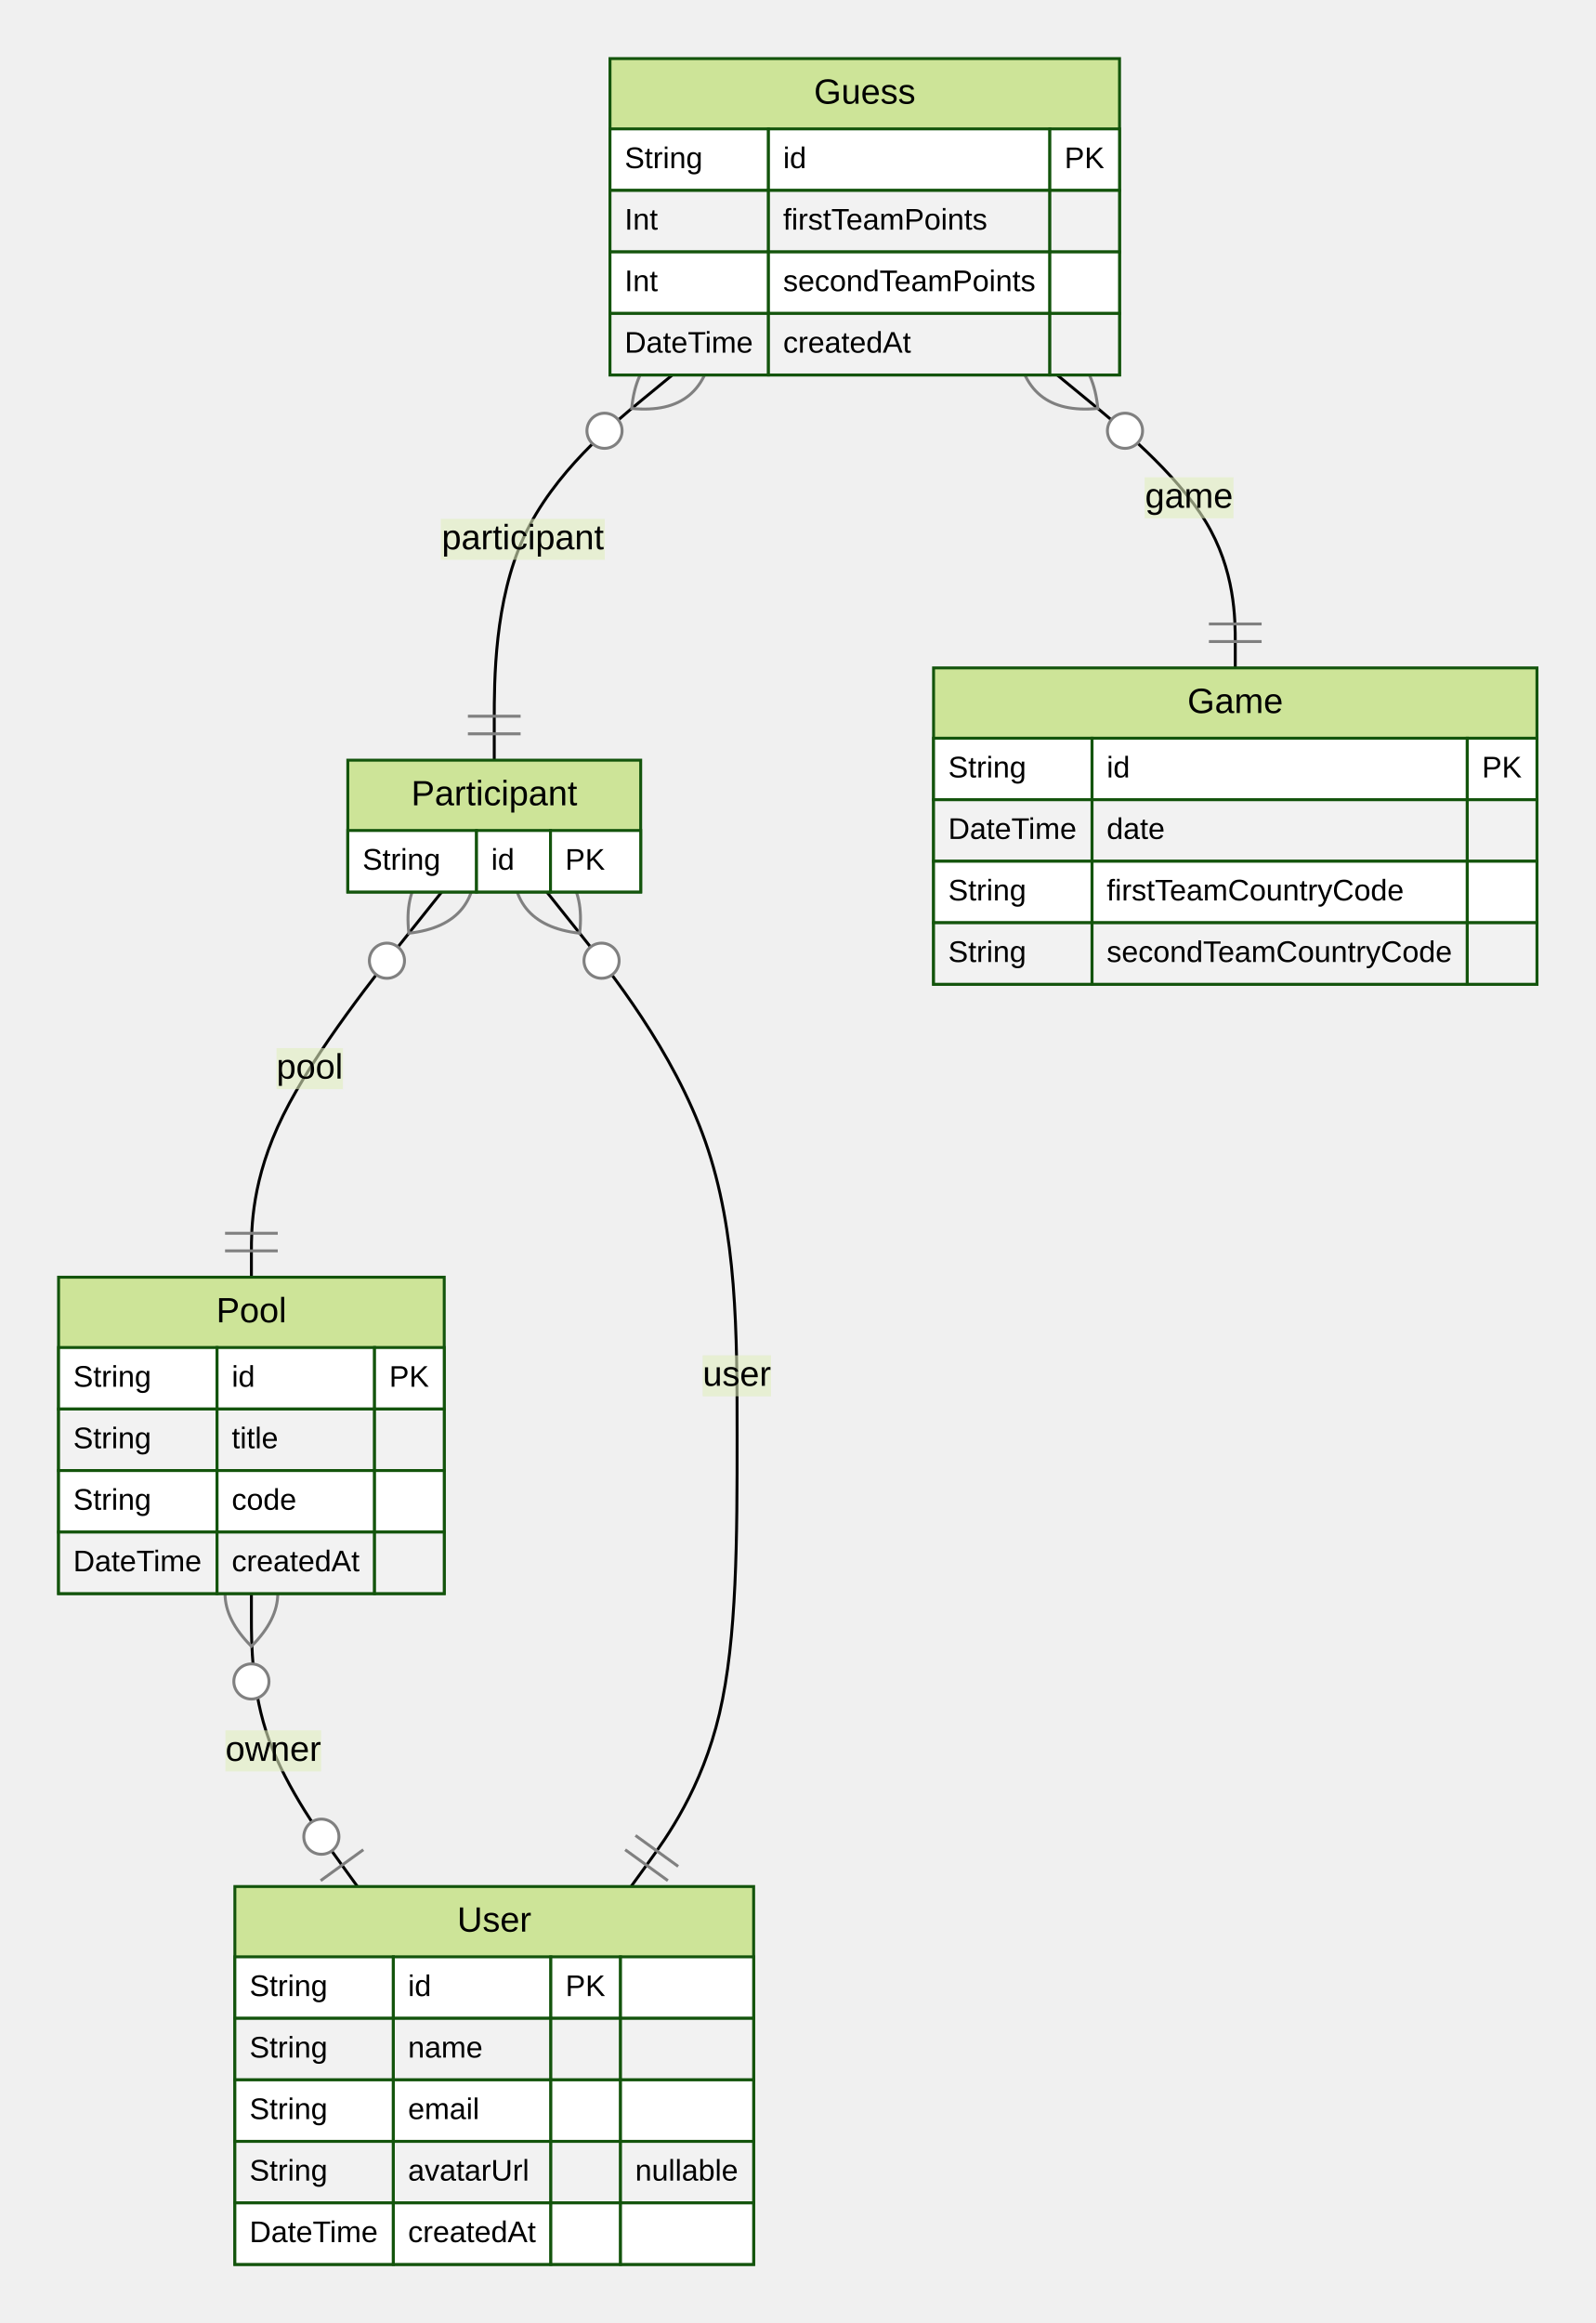
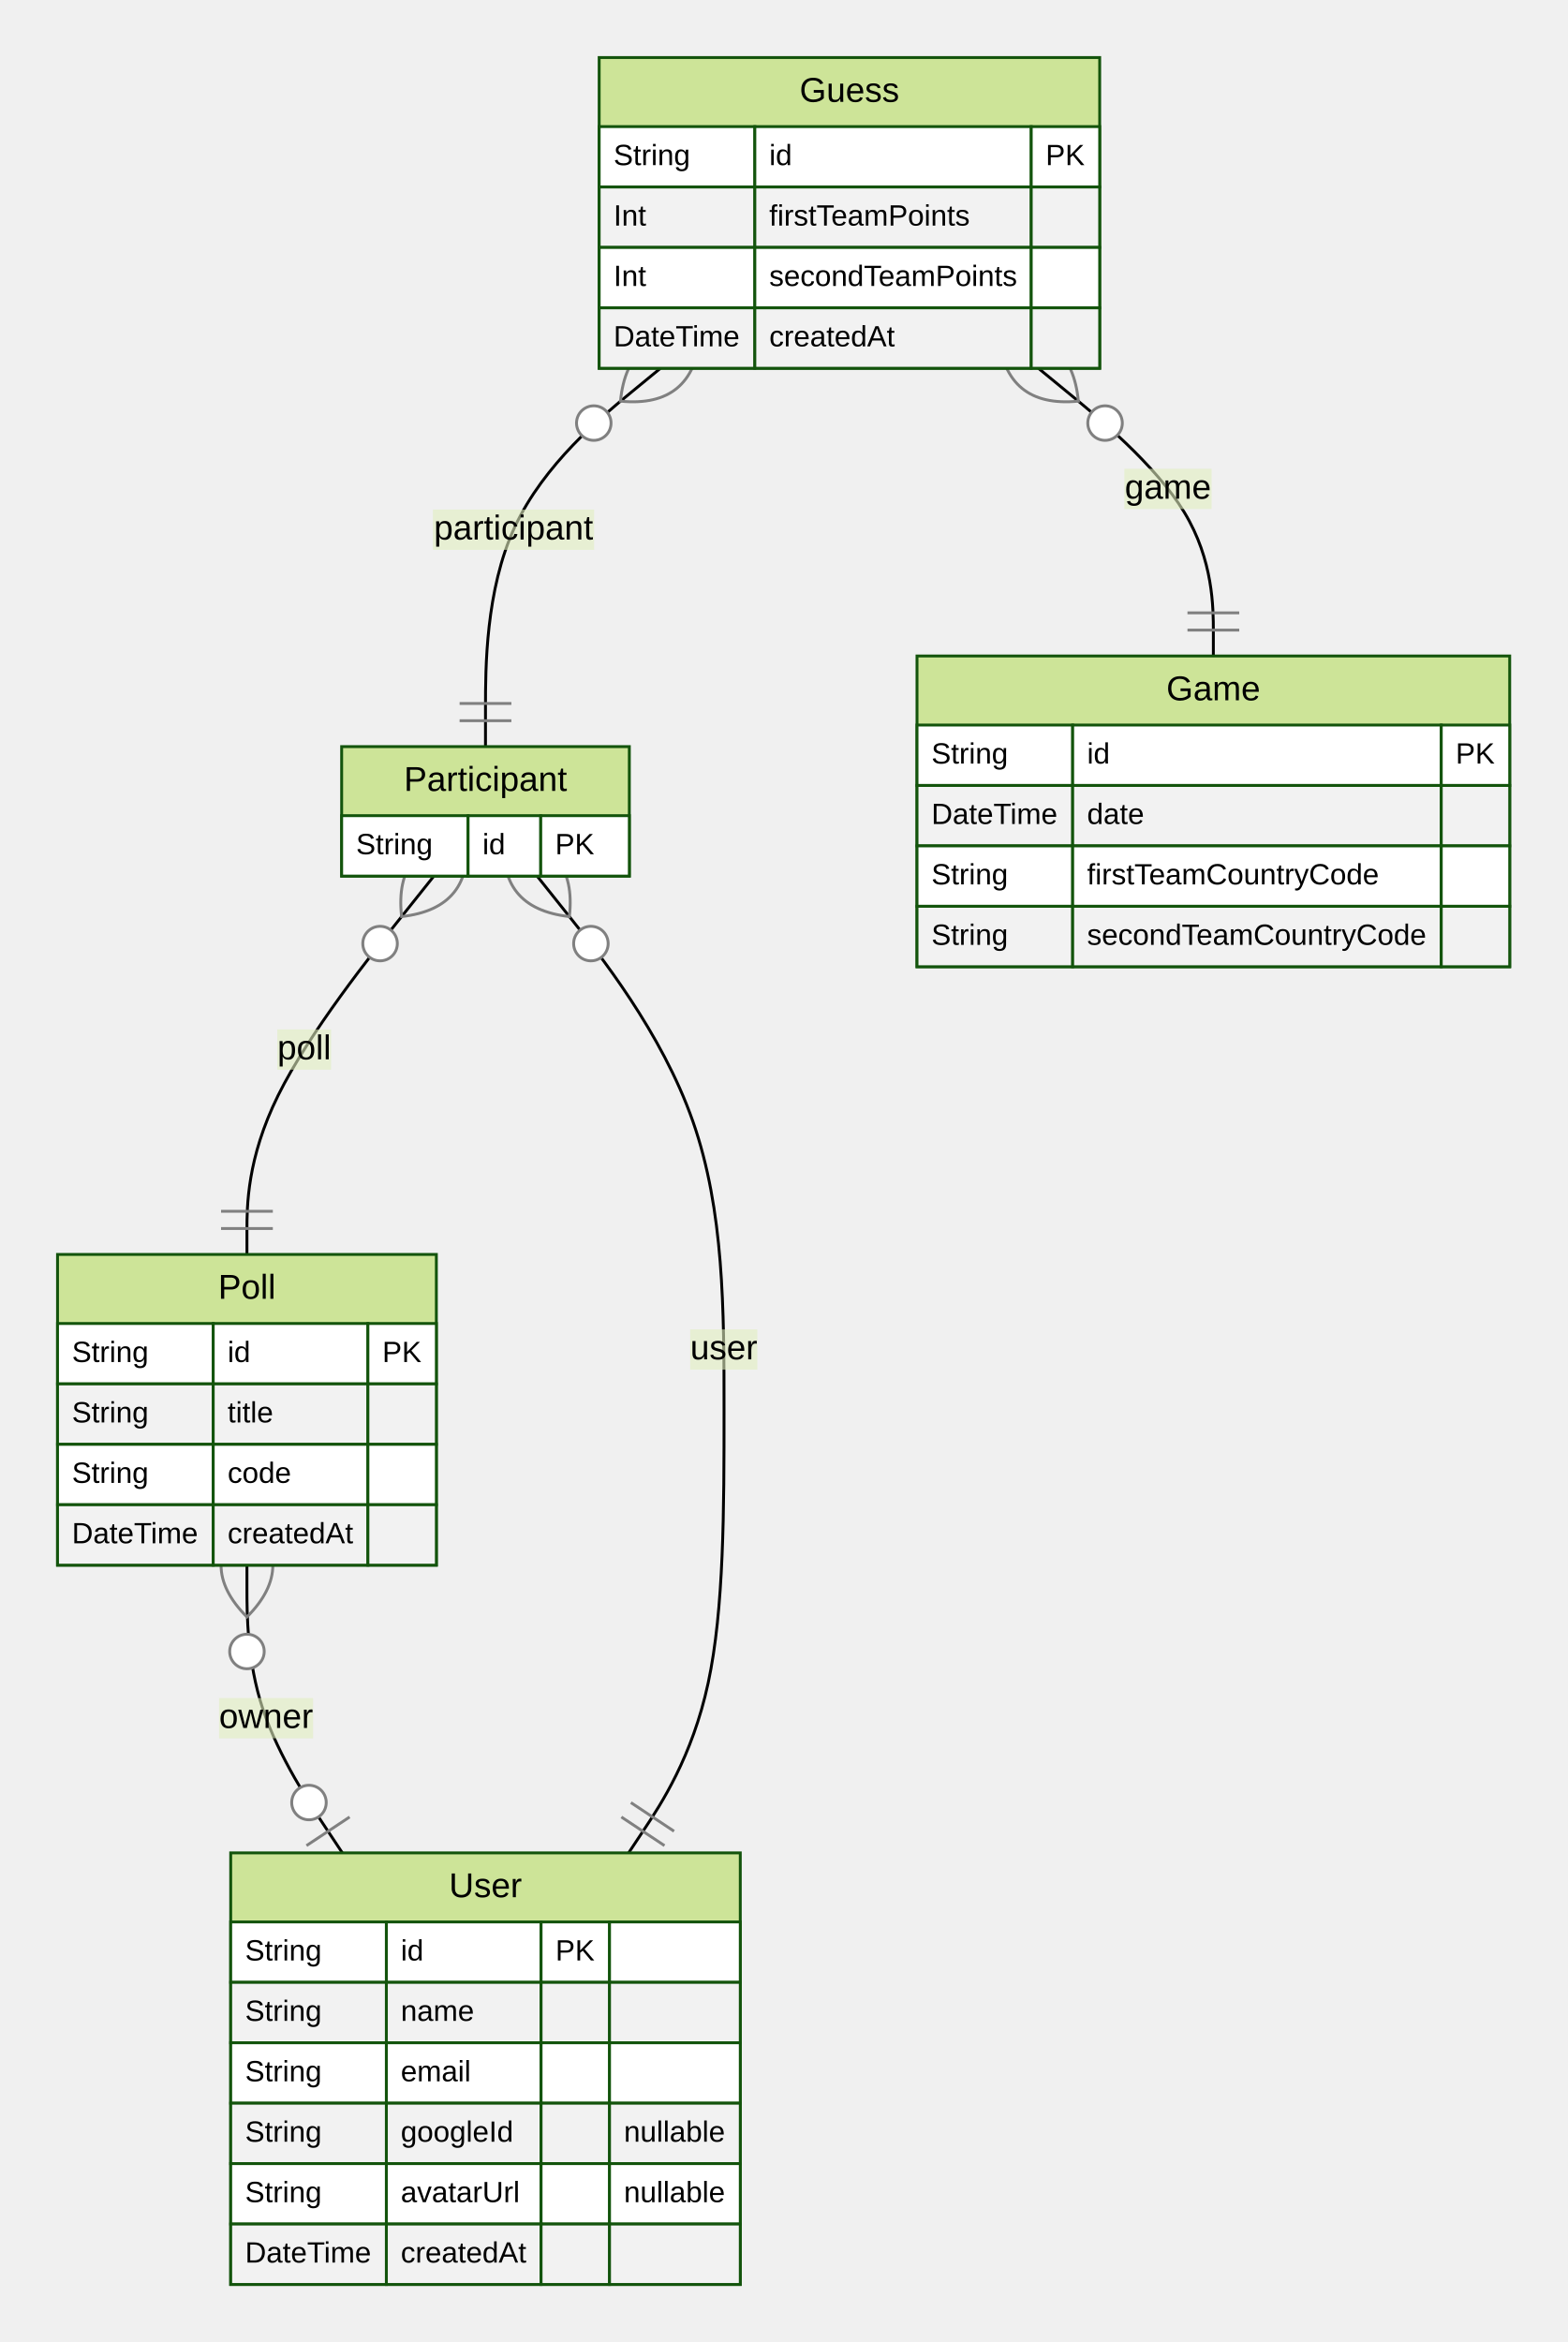
- <svg xmlns="http://www.w3.org/2000/svg" aria-labelledby="chart-title-mermaid-0 chart-desc-mermaid-0" role="img" viewBox="0 0 544.791 793" style="max-width: 544.791px; background-color: white;" width="100%" id="mermaid-0">
+ <svg xmlns="http://www.w3.org/2000/svg" aria-labelledby="chart-title-mermaid-0 chart-desc-mermaid-0" role="img" viewBox="0 0 544.791 814" style="max-width: 544.791px; background-color: white;" width="100%" id="mermaid-0">
  <style>#mermaid-0 {font-family:"trebuchet ms",verdana,arial,sans-serif;font-size:16px;fill:#000000;}#mermaid-0 .error-icon{fill:#552222;}#mermaid-0 .error-text{fill:#552222;stroke:#552222;}#mermaid-0 .edge-thickness-normal{stroke-width:2px;}#mermaid-0 .edge-thickness-thick{stroke-width:3.5px;}#mermaid-0 .edge-pattern-solid{stroke-dasharray:0;}#mermaid-0 .edge-pattern-dashed{stroke-dasharray:3;}#mermaid-0 .edge-pattern-dotted{stroke-dasharray:2;}#mermaid-0 .marker{fill:#000000;stroke:#000000;}#mermaid-0 .marker.cross{stroke:#000000;}#mermaid-0 svg{font-family:"trebuchet ms",verdana,arial,sans-serif;font-size:16px;}#mermaid-0 .entityBox{fill:#cde498;stroke:#13540c;}#mermaid-0 .attributeBoxOdd{fill:#ffffff;stroke:#13540c;}#mermaid-0 .attributeBoxEven{fill:#f2f2f2;stroke:#13540c;}#mermaid-0 .relationshipLabelBox{fill:hsl(78.158, 58.462%, 84.51%);opacity:0.7;background-color:hsl(78.158, 58.462%, 84.51%);}#mermaid-0 .relationshipLabelBox rect{opacity:0.5;}#mermaid-0 .relationshipLine{stroke:#000000;}#mermaid-0 :root{--mermaid-font-family:"trebuchet ms",verdana,arial,sans-serif;}</style>
  <g />
  <defs>
    <marker orient="auto" markerHeight="18" markerWidth="18" refY="9" refX="0" id="ONLY_ONE_START">
      <path d="M9,0 L9,18 M15,0 L15,18" fill="none" stroke="gray" />
    </marker>
  </defs>
  <defs>
    <marker orient="auto" markerHeight="18" markerWidth="18" refY="9" refX="18" id="ONLY_ONE_END">
      <path d="M3,0 L3,18 M9,0 L9,18" fill="none" stroke="gray" />
    </marker>
  </defs>
  <defs>
    <marker orient="auto" markerHeight="18" markerWidth="30" refY="9" refX="0" id="ZERO_OR_ONE_START">
      <circle r="6" cy="9" cx="21" fill="white" stroke="gray" />
      <path d="M9,0 L9,18" fill="none" stroke="gray" />
    </marker>
  </defs>
  <defs>
    <marker orient="auto" markerHeight="18" markerWidth="30" refY="9" refX="30" id="ZERO_OR_ONE_END">
      <circle r="6" cy="9" cx="9" fill="white" stroke="gray" />
      <path d="M21,0 L21,18" fill="none" stroke="gray" />
    </marker>
  </defs>
  <defs>
    <marker orient="auto" markerHeight="36" markerWidth="45" refY="18" refX="18" id="ONE_OR_MORE_START">
      <path d="M0,18 Q 18,0 36,18 Q 18,36 0,18 M42,9 L42,27" fill="none" stroke="gray" />
    </marker>
  </defs>
  <defs>
    <marker orient="auto" markerHeight="36" markerWidth="45" refY="18" refX="27" id="ONE_OR_MORE_END">
      <path d="M3,9 L3,27 M9,18 Q27,0 45,18 Q27,36 9,18" fill="none" stroke="gray" />
    </marker>
  </defs>
  <defs>
    <marker orient="auto" markerHeight="36" markerWidth="57" refY="18" refX="18" id="ZERO_OR_MORE_START">
      <circle r="6" cy="18" cx="48" fill="white" stroke="gray" />
      <path d="M0,18 Q18,0 36,18 Q18,36 0,18" fill="none" stroke="gray" />
    </marker>
  </defs>
  <defs>
    <marker orient="auto" markerHeight="36" markerWidth="57" refY="18" refX="39" id="ZERO_OR_MORE_END">
      <circle r="6" cy="18" cx="9" fill="white" stroke="gray" />
      <path d="M21,18 Q39,0 57,18 Q39,36 21,18" fill="none" stroke="gray" />
    </marker>
  </defs>
-   <path marker-start="url(#ZERO_OR_MORE_START)" marker-end="url(#ZERO_OR_ONE_END)" fill="none" stroke="gray" d="M85.841,544L85.841,552.333C85.841,560.667,85.841,577.333,91.876,594C97.911,610.667,109.981,627.333,116.016,635.667L122.051,644" class="er relationshipLine" />
-   <path marker-start="url(#ZERO_OR_MORE_START)" marker-end="url(#ONLY_ONE_END)" fill="none" stroke="gray" d="M186.702,304.5L197.532,318.083C208.362,331.667,230.023,358.833,240.853,389.75C251.683,420.667,251.683,455.333,251.683,490C251.683,524.667,251.683,559.333,245.648,585C239.613,610.667,227.543,627.333,221.508,635.667L215.473,644" class="er relationshipLine" />
+   <path marker-start="url(#ZERO_OR_MORE_START)" marker-end="url(#ZERO_OR_ONE_END)" fill="none" stroke="gray" d="M85.841,544L85.841,552.333C85.841,560.667,85.841,577.333,91.37,594C96.898,610.667,107.954,627.333,113.482,635.667L119.01,644" class="er relationshipLine" />
+   <path marker-start="url(#ZERO_OR_MORE_START)" marker-end="url(#ONLY_ONE_END)" fill="none" stroke="gray" d="M186.702,304.5L197.532,318.083C208.362,331.667,230.023,358.833,240.853,389.75C251.683,420.667,251.683,455.333,251.683,490C251.683,524.667,251.683,559.333,246.155,585C240.627,610.667,229.571,627.333,224.043,635.667L218.515,644" class="er relationshipLine" />
  <path marker-start="url(#ZERO_OR_MORE_START)" marker-end="url(#ONLY_ONE_END)" fill="none" stroke="gray" d="M150.823,304.5L139.992,318.083C129.162,331.667,107.502,358.833,96.672,380.75C85.841,402.667,85.841,419.333,85.841,427.667L85.841,436" class="er relationshipLine" />
  <path marker-start="url(#ZERO_OR_MORE_START)" marker-end="url(#ONLY_ONE_END)" fill="none" stroke="gray" d="M360.956,128L371.093,136.333C381.23,144.667,401.503,161.333,411.64,178C421.777,194.667,421.777,211.333,421.777,219.667L421.777,228" class="er relationshipLine" />
  <path marker-start="url(#ZERO_OR_MORE_START)" marker-end="url(#ONLY_ONE_END)" fill="none" stroke="gray" d="M229.583,128L219.446,136.333C209.309,144.667,189.036,161.333,178.899,183.25C168.762,205.167,168.762,232.333,168.762,245.917L168.762,259.5" class="er relationshipLine" />
-   <g transform="translate(20,436 )" id="Pool">
+   <g transform="translate(20,436 )" id="Poll">
    <rect height="108" width="131.683" y="0" x="0" stroke="gray" fill-opacity="100%" fill="honeydew" class="er entityBox" />
-     <text transform="translate(65.84149,12)" style="font-family: &quot;trebuchet ms&quot;, verdana, arial, sans-serif;; font-size: 12px" text-anchor="middle" dominant-baseline="middle" y="0" x="0" id="entity-Pool" class="er entityLabel">Pool</text>
-     <rect height="21" width="54.113" y="24" x="0" stroke="gray" fill-opacity="100%" fill="honeydew" class="er attributeBoxOdd" />
-     <text transform="translate(5,34.5)" style="font-family: &quot;trebuchet ms&quot;, verdana, arial, sans-serif;; font-size: 10.2px" text-anchor="left" dominant-baseline="middle" y="0" x="0" id="entity-Pool-attr-1-type" class="er entityLabel">String</text>
+     <text transform="translate(65.84149,12)" style="font-family: &quot;trebuchet ms&quot;, verdana, arial, sans-serif;; font-size: 12px" text-anchor="middle" dominant-baseline="middle" y="0" x="0" id="entity-Poll" class="er entityLabel">Poll</text>
+     <rect height="21" width="54.113" y="24" x="0" stroke="gray" fill-opacity="100%" fill="honeydew" class="er attributeBoxOdd" />
+     <text transform="translate(5,34.5)" style="font-family: &quot;trebuchet ms&quot;, verdana, arial, sans-serif;; font-size: 10.2px" text-anchor="left" dominant-baseline="middle" y="0" x="0" id="entity-Poll-attr-1-type" class="er entityLabel">String</text>
    <rect height="21" width="53.775" y="24" x="54.113" stroke="gray" fill-opacity="100%" fill="honeydew" class="er attributeBoxOdd" />
-     <text transform="translate(59.11313,34.5)" style="font-family: &quot;trebuchet ms&quot;, verdana, arial, sans-serif;; font-size: 10.2px" text-anchor="left" dominant-baseline="middle" y="0" x="0" id="entity-Pool-attr-1-name" class="er entityLabel">id</text>
+     <text transform="translate(59.11313,34.5)" style="font-family: &quot;trebuchet ms&quot;, verdana, arial, sans-serif;; font-size: 10.2px" text-anchor="left" dominant-baseline="middle" y="0" x="0" id="entity-Poll-attr-1-name" class="er entityLabel">id</text>
    <rect height="21" width="23.795" y="24" x="107.888" stroke="gray" fill-opacity="100%" fill="honeydew" class="er attributeBoxOdd" />
-     <text transform="translate(112.888,34.5)" style="font-family: &quot;trebuchet ms&quot;, verdana, arial, sans-serif;; font-size: 10.2px" text-anchor="left" dominant-baseline="middle" y="0" x="0" id="entity-Pool-attr-1-key" class="er entityLabel">PK</text>
-     <rect height="21" width="54.113" y="45" x="0" stroke="gray" fill-opacity="100%" fill="honeydew" class="er attributeBoxEven" />
-     <text transform="translate(5,55.5)" style="font-family: &quot;trebuchet ms&quot;, verdana, arial, sans-serif;; font-size: 10.2px" text-anchor="left" dominant-baseline="middle" y="0" x="0" id="entity-Pool-attr-2-type" class="er entityLabel">String</text>
+     <text transform="translate(112.888,34.5)" style="font-family: &quot;trebuchet ms&quot;, verdana, arial, sans-serif;; font-size: 10.2px" text-anchor="left" dominant-baseline="middle" y="0" x="0" id="entity-Poll-attr-1-key" class="er entityLabel">PK</text>
+     <rect height="21" width="54.113" y="45" x="0" stroke="gray" fill-opacity="100%" fill="honeydew" class="er attributeBoxEven" />
+     <text transform="translate(5,55.5)" style="font-family: &quot;trebuchet ms&quot;, verdana, arial, sans-serif;; font-size: 10.2px" text-anchor="left" dominant-baseline="middle" y="0" x="0" id="entity-Poll-attr-2-type" class="er entityLabel">String</text>
    <rect height="21" width="53.775" y="45" x="54.113" stroke="gray" fill-opacity="100%" fill="honeydew" class="er attributeBoxEven" />
-     <text transform="translate(59.11313,55.5)" style="font-family: &quot;trebuchet ms&quot;, verdana, arial, sans-serif;; font-size: 10.2px" text-anchor="left" dominant-baseline="middle" y="0" x="0" id="entity-Pool-attr-2-name" class="er entityLabel">title</text>
+     <text transform="translate(59.11313,55.5)" style="font-family: &quot;trebuchet ms&quot;, verdana, arial, sans-serif;; font-size: 10.2px" text-anchor="left" dominant-baseline="middle" y="0" x="0" id="entity-Poll-attr-2-name" class="er entityLabel">title</text>
    <rect height="21" width="23.795" y="45" x="107.888" stroke="gray" fill-opacity="100%" fill="honeydew" class="er attributeBoxEven" />
-     <text transform="translate(112.888,55.5)" style="font-family: &quot;trebuchet ms&quot;, verdana, arial, sans-serif;; font-size: 10.2px" text-anchor="left" dominant-baseline="middle" y="0" x="0" id="entity-Pool-attr-2-key" class="er entityLabel" />
-     <rect height="21" width="54.113" y="66" x="0" stroke="gray" fill-opacity="100%" fill="honeydew" class="er attributeBoxOdd" />
-     <text transform="translate(5,76.5)" style="font-family: &quot;trebuchet ms&quot;, verdana, arial, sans-serif;; font-size: 10.2px" text-anchor="left" dominant-baseline="middle" y="0" x="0" id="entity-Pool-attr-3-type" class="er entityLabel">String</text>
+     <text transform="translate(112.888,55.5)" style="font-family: &quot;trebuchet ms&quot;, verdana, arial, sans-serif;; font-size: 10.2px" text-anchor="left" dominant-baseline="middle" y="0" x="0" id="entity-Poll-attr-2-key" class="er entityLabel" />
+     <rect height="21" width="54.113" y="66" x="0" stroke="gray" fill-opacity="100%" fill="honeydew" class="er attributeBoxOdd" />
+     <text transform="translate(5,76.5)" style="font-family: &quot;trebuchet ms&quot;, verdana, arial, sans-serif;; font-size: 10.2px" text-anchor="left" dominant-baseline="middle" y="0" x="0" id="entity-Poll-attr-3-type" class="er entityLabel">String</text>
    <rect height="21" width="53.775" y="66" x="54.113" stroke="gray" fill-opacity="100%" fill="honeydew" class="er attributeBoxOdd" />
-     <text transform="translate(59.11313,76.5)" style="font-family: &quot;trebuchet ms&quot;, verdana, arial, sans-serif;; font-size: 10.2px" text-anchor="left" dominant-baseline="middle" y="0" x="0" id="entity-Pool-attr-3-name" class="er entityLabel">code</text>
+     <text transform="translate(59.11313,76.5)" style="font-family: &quot;trebuchet ms&quot;, verdana, arial, sans-serif;; font-size: 10.2px" text-anchor="left" dominant-baseline="middle" y="0" x="0" id="entity-Poll-attr-3-name" class="er entityLabel">code</text>
    <rect height="21" width="23.795" y="66" x="107.888" stroke="gray" fill-opacity="100%" fill="honeydew" class="er attributeBoxOdd" />
-     <text transform="translate(112.888,76.5)" style="font-family: &quot;trebuchet ms&quot;, verdana, arial, sans-serif;; font-size: 10.2px" text-anchor="left" dominant-baseline="middle" y="0" x="0" id="entity-Pool-attr-3-key" class="er entityLabel" />
-     <rect height="21" width="54.113" y="87" x="0" stroke="gray" fill-opacity="100%" fill="honeydew" class="er attributeBoxEven" />
-     <text transform="translate(5,97.5)" style="font-family: &quot;trebuchet ms&quot;, verdana, arial, sans-serif;; font-size: 10.2px" text-anchor="left" dominant-baseline="middle" y="0" x="0" id="entity-Pool-attr-4-type" class="er entityLabel">DateTime</text>
+     <text transform="translate(112.888,76.5)" style="font-family: &quot;trebuchet ms&quot;, verdana, arial, sans-serif;; font-size: 10.2px" text-anchor="left" dominant-baseline="middle" y="0" x="0" id="entity-Poll-attr-3-key" class="er entityLabel" />
+     <rect height="21" width="54.113" y="87" x="0" stroke="gray" fill-opacity="100%" fill="honeydew" class="er attributeBoxEven" />
+     <text transform="translate(5,97.5)" style="font-family: &quot;trebuchet ms&quot;, verdana, arial, sans-serif;; font-size: 10.2px" text-anchor="left" dominant-baseline="middle" y="0" x="0" id="entity-Poll-attr-4-type" class="er entityLabel">DateTime</text>
    <rect height="21" width="53.775" y="87" x="54.113" stroke="gray" fill-opacity="100%" fill="honeydew" class="er attributeBoxEven" />
-     <text transform="translate(59.11313,97.5)" style="font-family: &quot;trebuchet ms&quot;, verdana, arial, sans-serif;; font-size: 10.2px" text-anchor="left" dominant-baseline="middle" y="0" x="0" id="entity-Pool-attr-4-name" class="er entityLabel">createdAt</text>
+     <text transform="translate(59.11313,97.5)" style="font-family: &quot;trebuchet ms&quot;, verdana, arial, sans-serif;; font-size: 10.2px" text-anchor="left" dominant-baseline="middle" y="0" x="0" id="entity-Poll-attr-4-name" class="er entityLabel">createdAt</text>
    <rect height="21" width="23.795" y="87" x="107.888" stroke="gray" fill-opacity="100%" fill="honeydew" class="er attributeBoxEven" />
-     <text transform="translate(112.888,97.5)" style="font-family: &quot;trebuchet ms&quot;, verdana, arial, sans-serif;; font-size: 10.2px" text-anchor="left" dominant-baseline="middle" y="0" x="0" id="entity-Pool-attr-4-key" class="er entityLabel" />
+     <text transform="translate(112.888,97.5)" style="font-family: &quot;trebuchet ms&quot;, verdana, arial, sans-serif;; font-size: 10.2px" text-anchor="left" dominant-baseline="middle" y="0" x="0" id="entity-Poll-attr-4-key" class="er entityLabel" />
  </g>
  <g transform="translate(118.7622,259.5 )" id="Participant">
    <rect height="45" width="100" y="0" x="0" stroke="gray" fill-opacity="100%" fill="honeydew" class="er entityBox" />
    <text transform="translate(50,12)" style="font-family: &quot;trebuchet ms&quot;, verdana, arial, sans-serif;; font-size: 12px" text-anchor="middle" dominant-baseline="middle" y="0" x="0" id="entity-Participant" class="er entityLabel">Participant</text>
    <rect height="21" width="43.945" y="24" x="0" stroke="gray" fill-opacity="100%" fill="honeydew" class="er attributeBoxOdd" />
    <text transform="translate(5,34.5)" style="font-family: &quot;trebuchet ms&quot;, verdana, arial, sans-serif;; font-size: 10.2px" text-anchor="left" dominant-baseline="middle" y="0" x="0" id="entity-Participant-attr-1-type" class="er entityLabel">String</text>
    <rect height="21" width="25.262" y="24" x="43.945" stroke="gray" fill-opacity="100%" fill="honeydew" class="er attributeBoxOdd" />
    <text transform="translate(48.94526,34.5)" style="font-family: &quot;trebuchet ms&quot;, verdana, arial, sans-serif;; font-size: 10.2px" text-anchor="left" dominant-baseline="middle" y="0" x="0" id="entity-Participant-attr-1-name" class="er entityLabel">id</text>
    <rect height="21" width="30.793" y="24" x="69.207" stroke="gray" fill-opacity="100%" fill="honeydew" class="er attributeBoxOdd" />
    <text transform="translate(74.20681,34.5)" style="font-family: &quot;trebuchet ms&quot;, verdana, arial, sans-serif;; font-size: 10.2px" text-anchor="left" dominant-baseline="middle" y="0" x="0" id="entity-Participant-attr-1-key" class="er entityLabel">PK</text>
  </g>
  <g transform="translate(80.19414,644 )" id="User">
-     <rect height="129" width="177.136" y="0" x="0" stroke="gray" fill-opacity="100%" fill="honeydew" class="er entityBox" />
+     <rect height="150" width="177.136" y="0" x="0" stroke="gray" fill-opacity="100%" fill="honeydew" class="er entityBox" />
    <text transform="translate(88.5681,12)" style="font-family: &quot;trebuchet ms&quot;, verdana, arial, sans-serif;; font-size: 12px" text-anchor="middle" dominant-baseline="middle" y="0" x="0" id="entity-User" class="er entityLabel">User</text>
    <rect height="21" width="54.113" y="24" x="0" stroke="gray" fill-opacity="100%" fill="honeydew" class="er attributeBoxOdd" />
    <text transform="translate(5,34.5)" style="font-family: &quot;trebuchet ms&quot;, verdana, arial, sans-serif;; font-size: 10.2px" text-anchor="left" dominant-baseline="middle" y="0" x="0" id="entity-User-attr-1-type" class="er entityLabel">String</text>
    <rect height="21" width="53.775" y="24" x="54.113" stroke="gray" fill-opacity="100%" fill="honeydew" class="er attributeBoxOdd" />
    <text transform="translate(59.11313,34.5)" style="font-family: &quot;trebuchet ms&quot;, verdana, arial, sans-serif;; font-size: 10.2px" text-anchor="left" dominant-baseline="middle" y="0" x="0" id="entity-User-attr-1-name" class="er entityLabel">id</text>
    <rect height="21" width="23.795" y="24" x="107.888" stroke="gray" fill-opacity="100%" fill="honeydew" class="er attributeBoxOdd" />
    <text transform="translate(112.888,34.5)" style="font-family: &quot;trebuchet ms&quot;, verdana, arial, sans-serif;; font-size: 10.2px" text-anchor="left" dominant-baseline="middle" y="0" x="0" id="entity-User-attr-1-key" class="er entityLabel">PK</text>
    <rect height="21" width="45.453" y="24" x="131.683" stroke="gray" fill-opacity="100%" fill="honeydew" class="er attributeBoxOdd" />
    <text transform="translate(136.683,34.5)" style="font-family: &quot;trebuchet ms&quot;, verdana, arial, sans-serif;; font-size: 10.2px" text-anchor="left" dominant-baseline="middle" y="0" x="0" id="entity-User-attr-1-comment" class="er entityLabel" />
    <rect height="21" width="54.113" y="45" x="0" stroke="gray" fill-opacity="100%" fill="honeydew" class="er attributeBoxEven" />
    <text transform="translate(5,55.5)" style="font-family: &quot;trebuchet ms&quot;, verdana, arial, sans-serif;; font-size: 10.2px" text-anchor="left" dominant-baseline="middle" y="0" x="0" id="entity-User-attr-2-type" class="er entityLabel">String</text>
    <rect height="21" width="53.775" y="45" x="54.113" stroke="gray" fill-opacity="100%" fill="honeydew" class="er attributeBoxEven" />
    <text transform="translate(59.11313,55.5)" style="font-family: &quot;trebuchet ms&quot;, verdana, arial, sans-serif;; font-size: 10.2px" text-anchor="left" dominant-baseline="middle" y="0" x="0" id="entity-User-attr-2-name" class="er entityLabel">name</text>
    <rect height="21" width="23.795" y="45" x="107.888" stroke="gray" fill-opacity="100%" fill="honeydew" class="er attributeBoxEven" />
    <text transform="translate(112.888,55.5)" style="font-family: &quot;trebuchet ms&quot;, verdana, arial, sans-serif;; font-size: 10.2px" text-anchor="left" dominant-baseline="middle" y="0" x="0" id="entity-User-attr-2-key" class="er entityLabel" />
    <rect height="21" width="45.453" y="45" x="131.683" stroke="gray" fill-opacity="100%" fill="honeydew" class="er attributeBoxEven" />
    <text transform="translate(136.683,55.5)" style="font-family: &quot;trebuchet ms&quot;, verdana, arial, sans-serif;; font-size: 10.2px" text-anchor="left" dominant-baseline="middle" y="0" x="0" id="entity-User-attr-2-comment" class="er entityLabel" />
    <rect height="21" width="54.113" y="66" x="0" stroke="gray" fill-opacity="100%" fill="honeydew" class="er attributeBoxOdd" />
    <text transform="translate(5,76.5)" style="font-family: &quot;trebuchet ms&quot;, verdana, arial, sans-serif;; font-size: 10.2px" text-anchor="left" dominant-baseline="middle" y="0" x="0" id="entity-User-attr-3-type" class="er entityLabel">String</text>
    <rect height="21" width="53.775" y="66" x="54.113" stroke="gray" fill-opacity="100%" fill="honeydew" class="er attributeBoxOdd" />
    <text transform="translate(59.11313,76.5)" style="font-family: &quot;trebuchet ms&quot;, verdana, arial, sans-serif;; font-size: 10.2px" text-anchor="left" dominant-baseline="middle" y="0" x="0" id="entity-User-attr-3-name" class="er entityLabel">email</text>
    <rect height="21" width="23.795" y="66" x="107.888" stroke="gray" fill-opacity="100%" fill="honeydew" class="er attributeBoxOdd" />
    <text transform="translate(112.888,76.5)" style="font-family: &quot;trebuchet ms&quot;, verdana, arial, sans-serif;; font-size: 10.2px" text-anchor="left" dominant-baseline="middle" y="0" x="0" id="entity-User-attr-3-key" class="er entityLabel" />
    <rect height="21" width="45.453" y="66" x="131.683" stroke="gray" fill-opacity="100%" fill="honeydew" class="er attributeBoxOdd" />
    <text transform="translate(136.683,76.5)" style="font-family: &quot;trebuchet ms&quot;, verdana, arial, sans-serif;; font-size: 10.2px" text-anchor="left" dominant-baseline="middle" y="0" x="0" id="entity-User-attr-3-comment" class="er entityLabel" />
    <rect height="21" width="54.113" y="87" x="0" stroke="gray" fill-opacity="100%" fill="honeydew" class="er attributeBoxEven" />
    <text transform="translate(5,97.5)" style="font-family: &quot;trebuchet ms&quot;, verdana, arial, sans-serif;; font-size: 10.2px" text-anchor="left" dominant-baseline="middle" y="0" x="0" id="entity-User-attr-4-type" class="er entityLabel">String</text>
    <rect height="21" width="53.775" y="87" x="54.113" stroke="gray" fill-opacity="100%" fill="honeydew" class="er attributeBoxEven" />
-     <text transform="translate(59.11313,97.5)" style="font-family: &quot;trebuchet ms&quot;, verdana, arial, sans-serif;; font-size: 10.2px" text-anchor="left" dominant-baseline="middle" y="0" x="0" id="entity-User-attr-4-name" class="er entityLabel">avatarUrl</text>
+     <text transform="translate(59.11313,97.5)" style="font-family: &quot;trebuchet ms&quot;, verdana, arial, sans-serif;; font-size: 10.2px" text-anchor="left" dominant-baseline="middle" y="0" x="0" id="entity-User-attr-4-name" class="er entityLabel">googleId</text>
    <rect height="21" width="23.795" y="87" x="107.888" stroke="gray" fill-opacity="100%" fill="honeydew" class="er attributeBoxEven" />
    <text transform="translate(112.888,97.5)" style="font-family: &quot;trebuchet ms&quot;, verdana, arial, sans-serif;; font-size: 10.2px" text-anchor="left" dominant-baseline="middle" y="0" x="0" id="entity-User-attr-4-key" class="er entityLabel" />
    <rect height="21" width="45.453" y="87" x="131.683" stroke="gray" fill-opacity="100%" fill="honeydew" class="er attributeBoxEven" />
    <text transform="translate(136.683,97.5)" style="font-family: &quot;trebuchet ms&quot;, verdana, arial, sans-serif;; font-size: 10.2px" text-anchor="left" dominant-baseline="middle" y="0" x="0" id="entity-User-attr-4-comment" class="er entityLabel">nullable</text>
    <rect height="21" width="54.113" y="108" x="0" stroke="gray" fill-opacity="100%" fill="honeydew" class="er attributeBoxOdd" />
-     <text transform="translate(5,118.5)" style="font-family: &quot;trebuchet ms&quot;, verdana, arial, sans-serif;; font-size: 10.2px" text-anchor="left" dominant-baseline="middle" y="0" x="0" id="entity-User-attr-5-type" class="er entityLabel">DateTime</text>
+     <text transform="translate(5,118.5)" style="font-family: &quot;trebuchet ms&quot;, verdana, arial, sans-serif;; font-size: 10.2px" text-anchor="left" dominant-baseline="middle" y="0" x="0" id="entity-User-attr-5-type" class="er entityLabel">String</text>
    <rect height="21" width="53.775" y="108" x="54.113" stroke="gray" fill-opacity="100%" fill="honeydew" class="er attributeBoxOdd" />
-     <text transform="translate(59.11313,118.5)" style="font-family: &quot;trebuchet ms&quot;, verdana, arial, sans-serif;; font-size: 10.2px" text-anchor="left" dominant-baseline="middle" y="0" x="0" id="entity-User-attr-5-name" class="er entityLabel">createdAt</text>
+     <text transform="translate(59.11313,118.5)" style="font-family: &quot;trebuchet ms&quot;, verdana, arial, sans-serif;; font-size: 10.2px" text-anchor="left" dominant-baseline="middle" y="0" x="0" id="entity-User-attr-5-name" class="er entityLabel">avatarUrl</text>
    <rect height="21" width="23.795" y="108" x="107.888" stroke="gray" fill-opacity="100%" fill="honeydew" class="er attributeBoxOdd" />
    <text transform="translate(112.888,118.5)" style="font-family: &quot;trebuchet ms&quot;, verdana, arial, sans-serif;; font-size: 10.2px" text-anchor="left" dominant-baseline="middle" y="0" x="0" id="entity-User-attr-5-key" class="er entityLabel" />
    <rect height="21" width="45.453" y="108" x="131.683" stroke="gray" fill-opacity="100%" fill="honeydew" class="er attributeBoxOdd" />
-     <text transform="translate(136.683,118.5)" style="font-family: &quot;trebuchet ms&quot;, verdana, arial, sans-serif;; font-size: 10.2px" text-anchor="left" dominant-baseline="middle" y="0" x="0" id="entity-User-attr-5-comment" class="er entityLabel" />
+     <text transform="translate(136.683,118.5)" style="font-family: &quot;trebuchet ms&quot;, verdana, arial, sans-serif;; font-size: 10.2px" text-anchor="left" dominant-baseline="middle" y="0" x="0" id="entity-User-attr-5-comment" class="er entityLabel">nullable</text>
+     <rect height="21" width="54.113" y="129" x="0" stroke="gray" fill-opacity="100%" fill="honeydew" class="er attributeBoxEven" />
+     <text transform="translate(5,139.5)" style="font-family: &quot;trebuchet ms&quot;, verdana, arial, sans-serif;; font-size: 10.2px" text-anchor="left" dominant-baseline="middle" y="0" x="0" id="entity-User-attr-6-type" class="er entityLabel">DateTime</text>
+     <rect height="21" width="53.775" y="129" x="54.113" stroke="gray" fill-opacity="100%" fill="honeydew" class="er attributeBoxEven" />
+     <text transform="translate(59.11313,139.5)" style="font-family: &quot;trebuchet ms&quot;, verdana, arial, sans-serif;; font-size: 10.2px" text-anchor="left" dominant-baseline="middle" y="0" x="0" id="entity-User-attr-6-name" class="er entityLabel">createdAt</text>
+     <rect height="21" width="23.795" y="129" x="107.888" stroke="gray" fill-opacity="100%" fill="honeydew" class="er attributeBoxEven" />
+     <text transform="translate(112.888,139.5)" style="font-family: &quot;trebuchet ms&quot;, verdana, arial, sans-serif;; font-size: 10.2px" text-anchor="left" dominant-baseline="middle" y="0" x="0" id="entity-User-attr-6-key" class="er entityLabel" />
+     <rect height="21" width="45.453" y="129" x="131.683" stroke="gray" fill-opacity="100%" fill="honeydew" class="er attributeBoxEven" />
+     <text transform="translate(136.683,139.5)" style="font-family: &quot;trebuchet ms&quot;, verdana, arial, sans-serif;; font-size: 10.2px" text-anchor="left" dominant-baseline="middle" y="0" x="0" id="entity-User-attr-6-comment" class="er entityLabel" />
  </g>
  <g transform="translate(318.7622,228 )" id="Game">
    <rect height="108" width="206.029" y="0" x="0" stroke="gray" fill-opacity="100%" fill="honeydew" class="er entityBox" />
    <text transform="translate(103.0145,12)" style="font-family: &quot;trebuchet ms&quot;, verdana, arial, sans-serif;; font-size: 12px" text-anchor="middle" dominant-baseline="middle" y="0" x="0" id="entity-Game" class="er entityLabel">Game</text>
    <rect height="21" width="54.113" y="24" x="0" stroke="gray" fill-opacity="100%" fill="honeydew" class="er attributeBoxOdd" />
    <text transform="translate(5,34.5)" style="font-family: &quot;trebuchet ms&quot;, verdana, arial, sans-serif;; font-size: 10.2px" text-anchor="left" dominant-baseline="middle" y="0" x="0" id="entity-Game-attr-1-type" class="er entityLabel">String</text>
    <rect height="21" width="128.121" y="24" x="54.113" stroke="gray" fill-opacity="100%" fill="honeydew" class="er attributeBoxOdd" />
    <text transform="translate(59.11313,34.5)" style="font-family: &quot;trebuchet ms&quot;, verdana, arial, sans-serif;; font-size: 10.2px" text-anchor="left" dominant-baseline="middle" y="0" x="0" id="entity-Game-attr-1-name" class="er entityLabel">id</text>
    <rect height="21" width="23.795" y="24" x="182.234" stroke="gray" fill-opacity="100%" fill="honeydew" class="er attributeBoxOdd" />
    <text transform="translate(187.2339,34.5)" style="font-family: &quot;trebuchet ms&quot;, verdana, arial, sans-serif;; font-size: 10.2px" text-anchor="left" dominant-baseline="middle" y="0" x="0" id="entity-Game-attr-1-key" class="er entityLabel">PK</text>
    <rect height="21" width="54.113" y="45" x="0" stroke="gray" fill-opacity="100%" fill="honeydew" class="er attributeBoxEven" />
    <text transform="translate(5,55.5)" style="font-family: &quot;trebuchet ms&quot;, verdana, arial, sans-serif;; font-size: 10.2px" text-anchor="left" dominant-baseline="middle" y="0" x="0" id="entity-Game-attr-2-type" class="er entityLabel">DateTime</text>
    <rect height="21" width="128.121" y="45" x="54.113" stroke="gray" fill-opacity="100%" fill="honeydew" class="er attributeBoxEven" />
    <text transform="translate(59.11313,55.5)" style="font-family: &quot;trebuchet ms&quot;, verdana, arial, sans-serif;; font-size: 10.2px" text-anchor="left" dominant-baseline="middle" y="0" x="0" id="entity-Game-attr-2-name" class="er entityLabel">date</text>
    <rect height="21" width="23.795" y="45" x="182.234" stroke="gray" fill-opacity="100%" fill="honeydew" class="er attributeBoxEven" />
    <text transform="translate(187.2339,55.5)" style="font-family: &quot;trebuchet ms&quot;, verdana, arial, sans-serif;; font-size: 10.2px" text-anchor="left" dominant-baseline="middle" y="0" x="0" id="entity-Game-attr-2-key" class="er entityLabel" />
    <rect height="21" width="54.113" y="66" x="0" stroke="gray" fill-opacity="100%" fill="honeydew" class="er attributeBoxOdd" />
    <text transform="translate(5,76.5)" style="font-family: &quot;trebuchet ms&quot;, verdana, arial, sans-serif;; font-size: 10.2px" text-anchor="left" dominant-baseline="middle" y="0" x="0" id="entity-Game-attr-3-type" class="er entityLabel">String</text>
    <rect height="21" width="128.121" y="66" x="54.113" stroke="gray" fill-opacity="100%" fill="honeydew" class="er attributeBoxOdd" />
    <text transform="translate(59.11313,76.5)" style="font-family: &quot;trebuchet ms&quot;, verdana, arial, sans-serif;; font-size: 10.2px" text-anchor="left" dominant-baseline="middle" y="0" x="0" id="entity-Game-attr-3-name" class="er entityLabel">firstTeamCountryCode</text>
    <rect height="21" width="23.795" y="66" x="182.234" stroke="gray" fill-opacity="100%" fill="honeydew" class="er attributeBoxOdd" />
    <text transform="translate(187.2339,76.5)" style="font-family: &quot;trebuchet ms&quot;, verdana, arial, sans-serif;; font-size: 10.2px" text-anchor="left" dominant-baseline="middle" y="0" x="0" id="entity-Game-attr-3-key" class="er entityLabel" />
    <rect height="21" width="54.113" y="87" x="0" stroke="gray" fill-opacity="100%" fill="honeydew" class="er attributeBoxEven" />
    <text transform="translate(5,97.5)" style="font-family: &quot;trebuchet ms&quot;, verdana, arial, sans-serif;; font-size: 10.2px" text-anchor="left" dominant-baseline="middle" y="0" x="0" id="entity-Game-attr-4-type" class="er entityLabel">String</text>
    <rect height="21" width="128.121" y="87" x="54.113" stroke="gray" fill-opacity="100%" fill="honeydew" class="er attributeBoxEven" />
    <text transform="translate(59.11313,97.5)" style="font-family: &quot;trebuchet ms&quot;, verdana, arial, sans-serif;; font-size: 10.2px" text-anchor="left" dominant-baseline="middle" y="0" x="0" id="entity-Game-attr-4-name" class="er entityLabel">secondTeamCountryCode</text>
    <rect height="21" width="23.795" y="87" x="182.234" stroke="gray" fill-opacity="100%" fill="honeydew" class="er attributeBoxEven" />
    <text transform="translate(187.2339,97.5)" style="font-family: &quot;trebuchet ms&quot;, verdana, arial, sans-serif;; font-size: 10.2px" text-anchor="left" dominant-baseline="middle" y="0" x="0" id="entity-Game-attr-4-key" class="er entityLabel" />
  </g>
  <g transform="translate(208.2763,20 )" id="Guess">
    <rect height="108" width="173.986" y="0" x="0" stroke="gray" fill-opacity="100%" fill="honeydew" class="er entityBox" />
    <text transform="translate(86.99312,12)" style="font-family: &quot;trebuchet ms&quot;, verdana, arial, sans-serif;; font-size: 12px" text-anchor="middle" dominant-baseline="middle" y="0" x="0" id="entity-Guess" class="er entityLabel">Guess</text>
    <rect height="21" width="54.113" y="24" x="0" stroke="gray" fill-opacity="100%" fill="honeydew" class="er attributeBoxOdd" />
    <text transform="translate(5,34.5)" style="font-family: &quot;trebuchet ms&quot;, verdana, arial, sans-serif;; font-size: 10.2px" text-anchor="left" dominant-baseline="middle" y="0" x="0" id="entity-Guess-attr-1-type" class="er entityLabel">String</text>
    <rect height="21" width="96.078" y="24" x="54.113" stroke="gray" fill-opacity="100%" fill="honeydew" class="er attributeBoxOdd" />
    <text transform="translate(59.11313,34.5)" style="font-family: &quot;trebuchet ms&quot;, verdana, arial, sans-serif;; font-size: 10.2px" text-anchor="left" dominant-baseline="middle" y="0" x="0" id="entity-Guess-attr-1-name" class="er entityLabel">id</text>
    <rect height="21" width="23.795" y="24" x="150.191" stroke="gray" fill-opacity="100%" fill="honeydew" class="er attributeBoxOdd" />
    <text transform="translate(155.1913,34.5)" style="font-family: &quot;trebuchet ms&quot;, verdana, arial, sans-serif;; font-size: 10.2px" text-anchor="left" dominant-baseline="middle" y="0" x="0" id="entity-Guess-attr-1-key" class="er entityLabel">PK</text>
    <rect height="21" width="54.113" y="45" x="0" stroke="gray" fill-opacity="100%" fill="honeydew" class="er attributeBoxEven" />
    <text transform="translate(5,55.5)" style="font-family: &quot;trebuchet ms&quot;, verdana, arial, sans-serif;; font-size: 10.2px" text-anchor="left" dominant-baseline="middle" y="0" x="0" id="entity-Guess-attr-2-type" class="er entityLabel">Int</text>
    <rect height="21" width="96.078" y="45" x="54.113" stroke="gray" fill-opacity="100%" fill="honeydew" class="er attributeBoxEven" />
    <text transform="translate(59.11313,55.5)" style="font-family: &quot;trebuchet ms&quot;, verdana, arial, sans-serif;; font-size: 10.2px" text-anchor="left" dominant-baseline="middle" y="0" x="0" id="entity-Guess-attr-2-name" class="er entityLabel">firstTeamPoints</text>
    <rect height="21" width="23.795" y="45" x="150.191" stroke="gray" fill-opacity="100%" fill="honeydew" class="er attributeBoxEven" />
    <text transform="translate(155.1913,55.5)" style="font-family: &quot;trebuchet ms&quot;, verdana, arial, sans-serif;; font-size: 10.2px" text-anchor="left" dominant-baseline="middle" y="0" x="0" id="entity-Guess-attr-2-key" class="er entityLabel" />
    <rect height="21" width="54.113" y="66" x="0" stroke="gray" fill-opacity="100%" fill="honeydew" class="er attributeBoxOdd" />
    <text transform="translate(5,76.5)" style="font-family: &quot;trebuchet ms&quot;, verdana, arial, sans-serif;; font-size: 10.2px" text-anchor="left" dominant-baseline="middle" y="0" x="0" id="entity-Guess-attr-3-type" class="er entityLabel">Int</text>
    <rect height="21" width="96.078" y="66" x="54.113" stroke="gray" fill-opacity="100%" fill="honeydew" class="er attributeBoxOdd" />
    <text transform="translate(59.11313,76.5)" style="font-family: &quot;trebuchet ms&quot;, verdana, arial, sans-serif;; font-size: 10.2px" text-anchor="left" dominant-baseline="middle" y="0" x="0" id="entity-Guess-attr-3-name" class="er entityLabel">secondTeamPoints</text>
    <rect height="21" width="23.795" y="66" x="150.191" stroke="gray" fill-opacity="100%" fill="honeydew" class="er attributeBoxOdd" />
    <text transform="translate(155.1913,76.5)" style="font-family: &quot;trebuchet ms&quot;, verdana, arial, sans-serif;; font-size: 10.2px" text-anchor="left" dominant-baseline="middle" y="0" x="0" id="entity-Guess-attr-3-key" class="er entityLabel" />
    <rect height="21" width="54.113" y="87" x="0" stroke="gray" fill-opacity="100%" fill="honeydew" class="er attributeBoxEven" />
    <text transform="translate(5,97.5)" style="font-family: &quot;trebuchet ms&quot;, verdana, arial, sans-serif;; font-size: 10.2px" text-anchor="left" dominant-baseline="middle" y="0" x="0" id="entity-Guess-attr-4-type" class="er entityLabel">DateTime</text>
    <rect height="21" width="96.078" y="87" x="54.113" stroke="gray" fill-opacity="100%" fill="honeydew" class="er attributeBoxEven" />
    <text transform="translate(59.11313,97.5)" style="font-family: &quot;trebuchet ms&quot;, verdana, arial, sans-serif;; font-size: 10.2px" text-anchor="left" dominant-baseline="middle" y="0" x="0" id="entity-Guess-attr-4-name" class="er entityLabel">createdAt</text>
    <rect height="21" width="23.795" y="87" x="150.191" stroke="gray" fill-opacity="100%" fill="honeydew" class="er attributeBoxEven" />
    <text transform="translate(155.1913,97.5)" style="font-family: &quot;trebuchet ms&quot;, verdana, arial, sans-serif;; font-size: 10.2px" text-anchor="left" dominant-baseline="middle" y="0" x="0" id="entity-Guess-attr-4-key" class="er entityLabel" />
  </g>
-   <rect fill-opacity="85%" fill="white" height="14" width="32.688" y="590.7" x="76.968" class="er relationshipLabelBox" />
-   <text style="font-family: &quot;trebuchet ms&quot;, verdana, arial, sans-serif;; font-size: 12px" dominant-baseline="middle" text-anchor="middle" y="597.7" x="93.312" id="rel1" class="er relationshipLabel">owner</text>
-   <rect fill-opacity="85%" fill="white" height="14" width="23.348" y="462.676" x="239.928" class="er relationshipLabelBox" />
-   <text style="font-family: &quot;trebuchet ms&quot;, verdana, arial, sans-serif;; font-size: 12px" dominant-baseline="middle" text-anchor="middle" y="469.676" x="251.601" id="rel2" class="er relationshipLabel">user</text>
-   <rect fill-opacity="85%" fill="white" height="14" width="22.688" y="357.795" x="94.4" class="er relationshipLabelBox" />
-   <text style="font-family: &quot;trebuchet ms&quot;, verdana, arial, sans-serif;; font-size: 12px" dominant-baseline="middle" text-anchor="middle" y="364.795" x="105.744" id="rel3" class="er relationshipLabel">pool</text>
+   <rect fill-opacity="85%" fill="white" height="14" width="32.688" y="590.185" x="76.147" class="er relationshipLabelBox" />
+   <text style="font-family: &quot;trebuchet ms&quot;, verdana, arial, sans-serif;; font-size: 12px" dominant-baseline="middle" text-anchor="middle" y="597.185" x="92.491" id="rel1" class="er relationshipLabel">owner</text>
+   <rect fill-opacity="85%" fill="white" height="14" width="23.348" y="462.055" x="239.92" class="er relationshipLabelBox" />
+   <text style="font-family: &quot;trebuchet ms&quot;, verdana, arial, sans-serif;; font-size: 12px" dominant-baseline="middle" text-anchor="middle" y="469.055" x="251.594" id="rel2" class="er relationshipLabel">user</text>
+   <rect fill-opacity="85%" fill="white" height="14" width="18.688" y="357.795" x="96.4" class="er relationshipLabelBox" />
+   <text style="font-family: &quot;trebuchet ms&quot;, verdana, arial, sans-serif;; font-size: 12px" dominant-baseline="middle" text-anchor="middle" y="364.795" x="105.744" id="rel3" class="er relationshipLabel">poll</text>
  <rect fill-opacity="85%" fill="white" height="14" width="30.344" y="162.93" x="390.825" class="er relationshipLabelBox" />
  <text style="font-family: &quot;trebuchet ms&quot;, verdana, arial, sans-serif;; font-size: 12px" dominant-baseline="middle" text-anchor="middle" y="169.93" x="405.997" id="rel4" class="er relationshipLabel">game</text>
  <rect fill-opacity="85%" fill="white" height="14" width="56.031" y="177.114" x="150.49" class="er relationshipLabelBox" />
  <text style="font-family: &quot;trebuchet ms&quot;, verdana, arial, sans-serif;; font-size: 12px" dominant-baseline="middle" text-anchor="middle" y="184.114" x="178.506" id="rel5" class="er relationshipLabel">participant</text>
</svg>
